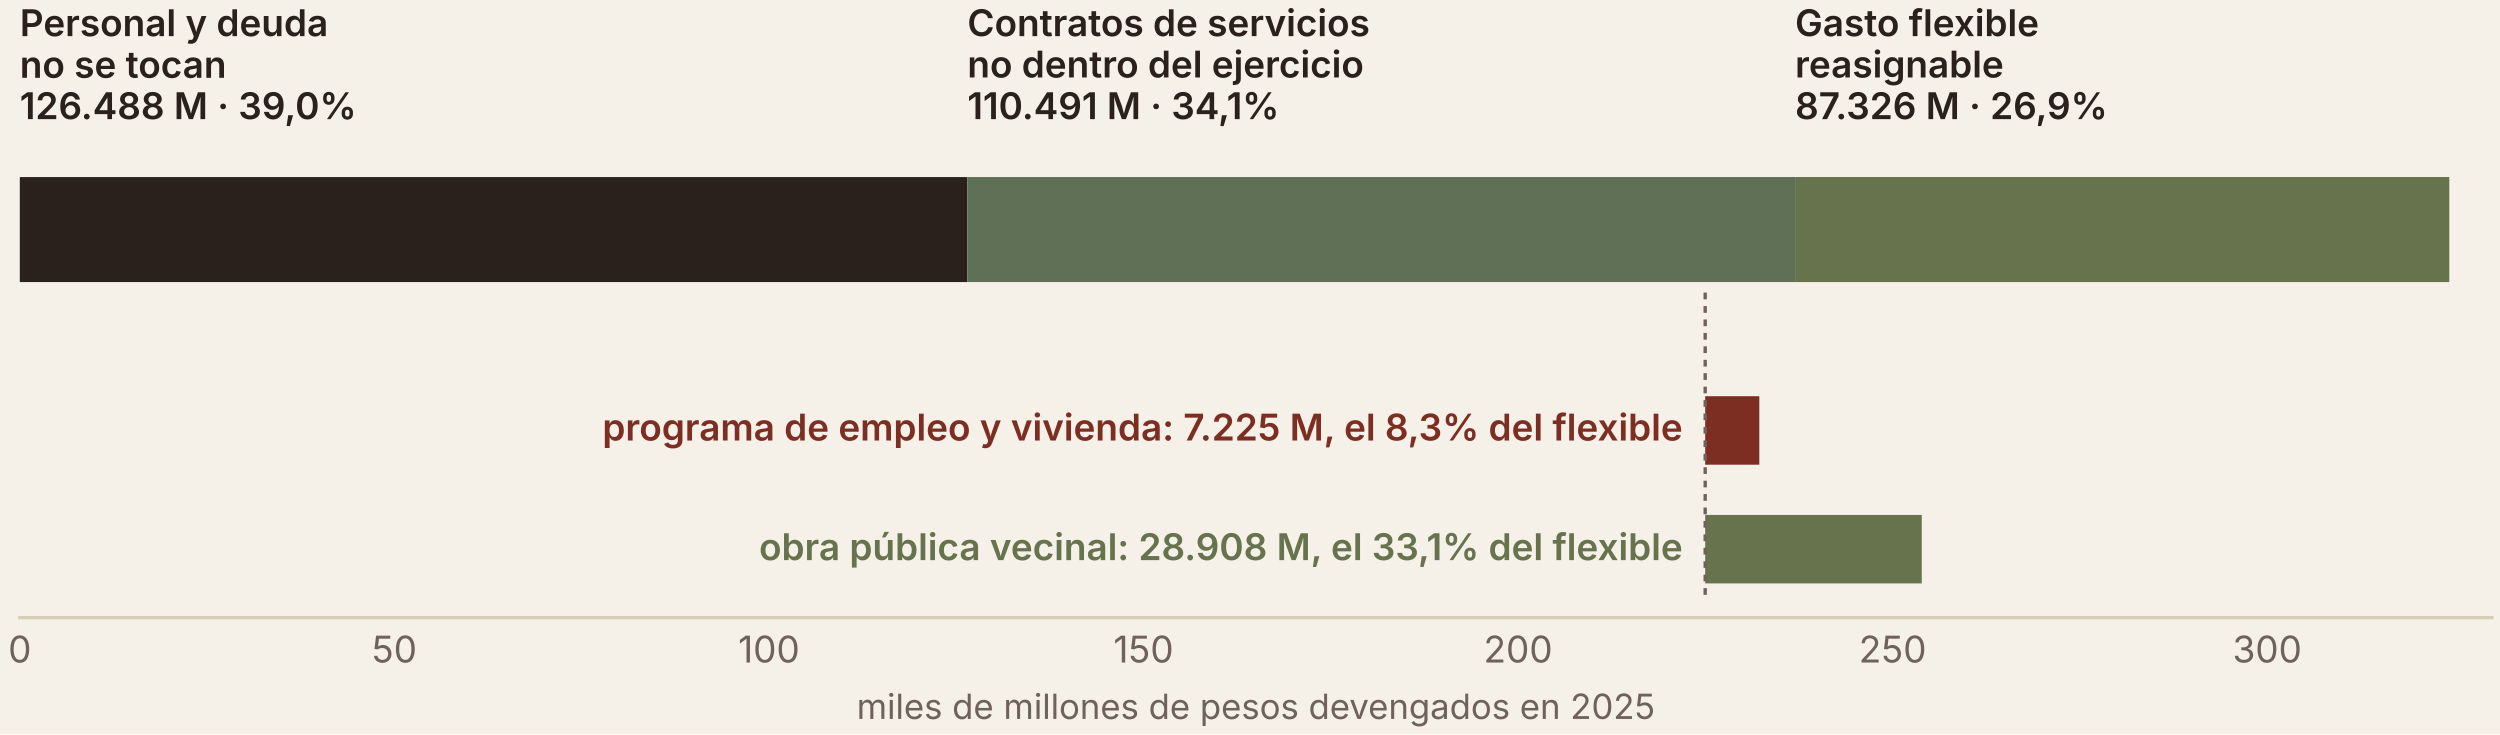
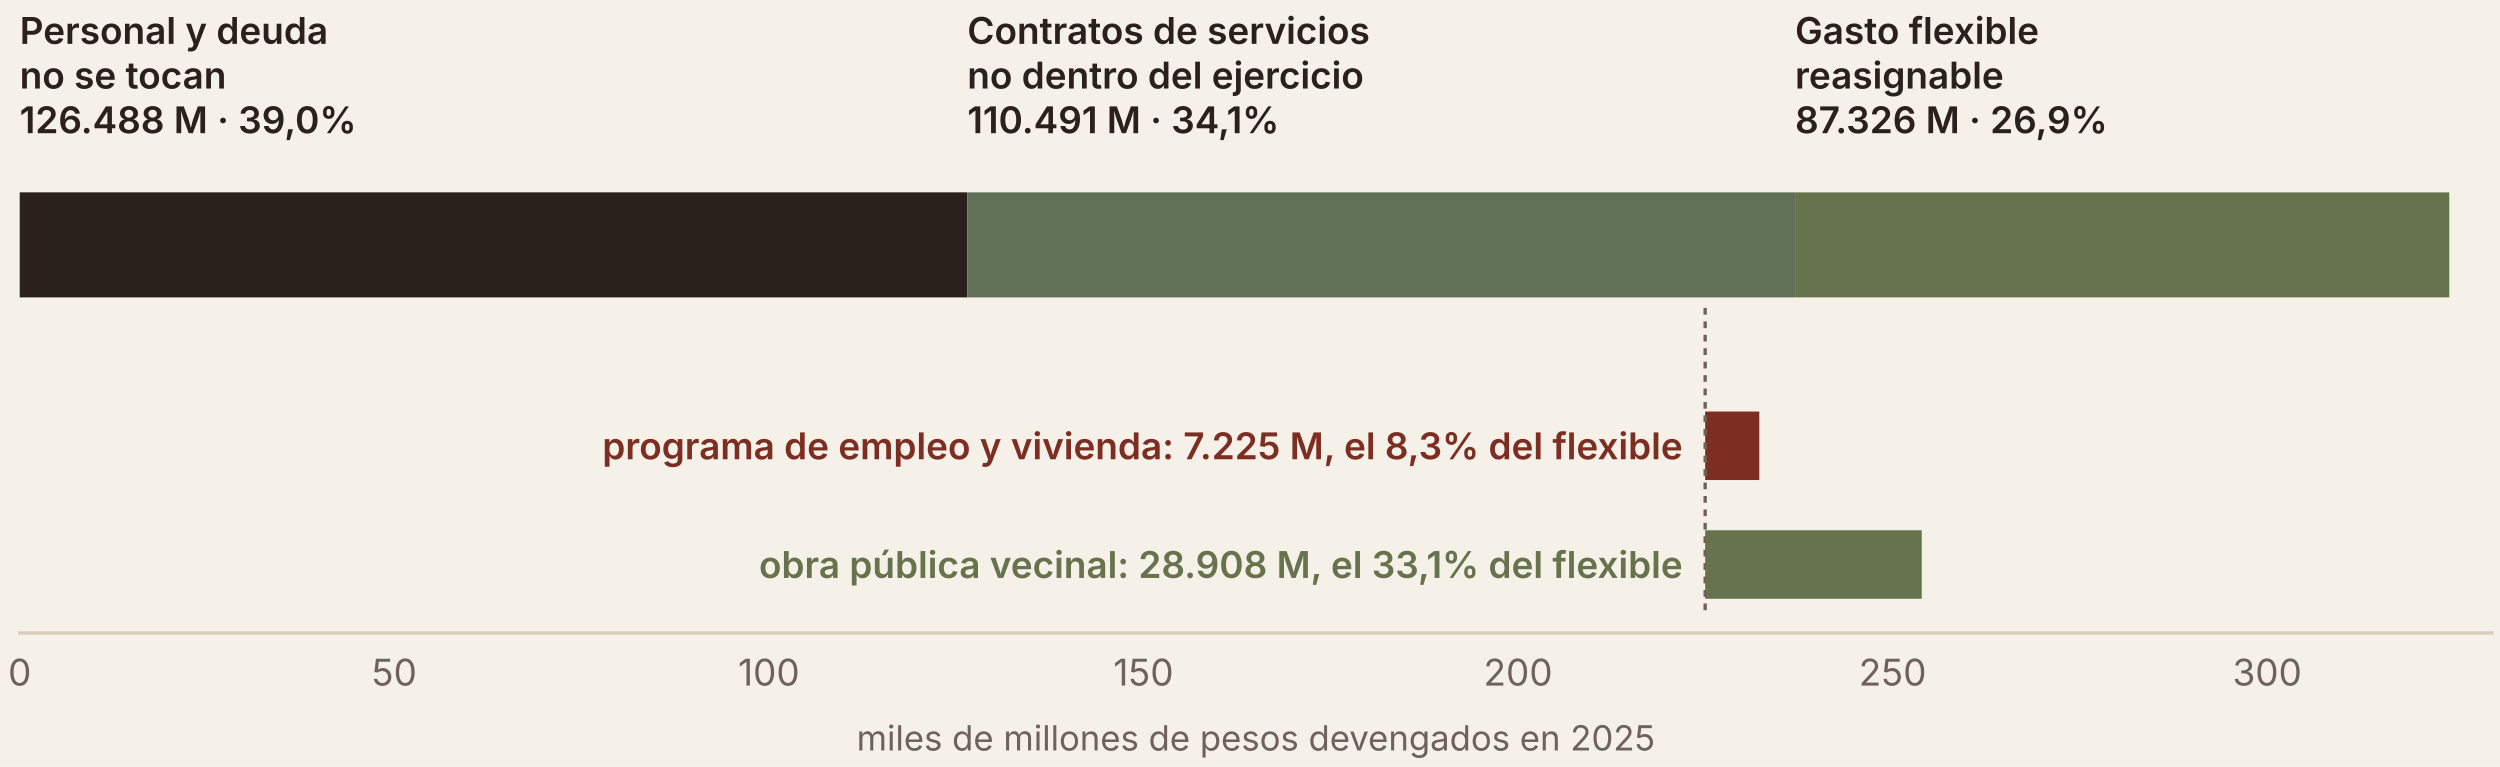
- <svg xmlns="http://www.w3.org/2000/svg" width="446.73pt" height="131.199pt" viewBox="0 0 446.73 131.199" version="1.1">
+ <svg xmlns="http://www.w3.org/2000/svg" width="446.712pt" height="137.035pt" viewBox="0 0 446.712 137.035" version="1.1">
  <defs>
    <style type="text/css">*{stroke-linejoin: round; stroke-linecap: butt}</style>
  </defs>
  <g id="figure_1">
    <g id="patch_1">
-       <path d="M 0 131.199  L 446.73 131.199  L 446.73 0  L 0 0  z " style="fill: #f5f0e8" />
+       <path d="M 0 137.035  L 446.712 137.035  L 446.712 0  L 0 0  z " style="fill: #f5f0e8" />
    </g>
    <g id="axes_1">
      <g id="patch_2">
-         <path d="M 3.54 110.371  L 445.29 110.371  L 445.29 2.263  L 3.54 2.263  z " style="fill: #f5f0e8" />
+         <path d="M 3.522 113.107  L 445.272 113.107  L 445.272 4.999  L 3.522 4.999  z " style="fill: #f5f0e8" />
      </g>
      <g id="patch_3">
-         <path d="M 3.54 50.401  L 172.861 50.401  L 172.861 31.635  L 3.54 31.635  z " clip-path="url(#pb056847c0b)" style="fill: #2a211c" />
+         <path d="M 3.522 53.138  L 172.844 53.138  L 172.844 34.372  L 3.522 34.372  z " clip-path="url(#p9b004e7d17)" style="fill: #2a211c" />
      </g>
      <g id="patch_4">
-         <path d="M 172.861 50.401  L 320.768 50.401  L 320.768 31.635  L 172.861 31.635  z " clip-path="url(#pb056847c0b)" style="fill: #5f7057" />
+         <path d="M 172.844 53.138  L 320.751 53.138  L 320.751 34.372  L 172.844 34.372  z " clip-path="url(#p9b004e7d17)" style="fill: #5f7057" />
      </g>
      <g id="patch_5">
-         <path d="M 320.768 50.401  L 437.666 50.401  L 437.666 31.635  L 320.768 31.635  z " clip-path="url(#pb056847c0b)" style="fill: #66734c" />
+         <path d="M 320.751 53.138  L 437.649 53.138  L 437.649 34.372  L 320.751 34.372  z " clip-path="url(#p9b004e7d17)" style="fill: #66734c" />
      </g>
      <g id="patch_6">
-         <path d="M 304.705 83.038  L 314.376 83.038  L 314.376 70.799  L 304.705 70.799  z " clip-path="url(#pb056847c0b)" style="fill: #7c2e23" />
+         <path d="M 304.687 85.775  L 314.359 85.775  L 314.359 73.536  L 304.687 73.536  z " clip-path="url(#p9b004e7d17)" style="fill: #7c2e23" />
      </g>
      <g id="patch_7">
-         <path d="M 304.705 104.251  L 343.402 104.251  L 343.402 92.013  L 304.705 92.013  z " clip-path="url(#pb056847c0b)" style="fill: #66734c" />
+         <path d="M 304.687 106.988  L 343.384 106.988  L 343.384 94.75  L 304.687 94.75  z " clip-path="url(#p9b004e7d17)" style="fill: #66734c" />
      </g>
      <g id="matplotlib.axis_1">
        <g id="xtick_1">
          <g id="line2d_1" />
          <g id="text_1">
-             <text style="font-size: 6.6px; font-family: 'Inter'; text-anchor: middle; fill: #6e625a" x="3.54" y="118.385" transform="rotate(-0 3.539625 118.3855)">0</text>
+             <text style="font-size: 6.6px; font-family: 'Inter'; text-anchor: middle; fill: #6e625a" x="3.522" y="122.501" transform="rotate(-0 3.522094 122.5012)">0</text>
          </g>
        </g>
        <g id="xtick_2">
          <g id="line2d_2" />
          <g id="text_2">
-             <text style="font-size: 6.6px; font-family: 'Inter'; text-anchor: middle; fill: #6e625a" x="70.471" y="118.385" transform="rotate(-0 70.47144 118.3855)">50</text>
+             <text style="font-size: 6.6px; font-family: 'Inter'; text-anchor: middle; fill: #6e625a" x="70.454" y="122.501" transform="rotate(-0 70.45391 122.5012)">50</text>
          </g>
        </g>
        <g id="xtick_3">
          <g id="line2d_3" />
          <g id="text_3">
-             <text style="font-size: 6.6px; font-family: 'Inter'; text-anchor: middle; fill: #6e625a" x="137.403" y="118.385" transform="rotate(-0 137.4033 118.3855)">100</text>
+             <text style="font-size: 6.6px; font-family: 'Inter'; text-anchor: middle; fill: #6e625a" x="137.386" y="122.501" transform="rotate(-0 137.3857 122.5012)">100</text>
          </g>
        </g>
        <g id="xtick_4">
          <g id="line2d_4" />
          <g id="text_4">
-             <text style="font-size: 6.6px; font-family: 'Inter'; text-anchor: middle; fill: #6e625a" x="204.335" y="118.385" transform="rotate(-0 204.3351 118.3855)">150</text>
+             <text style="font-size: 6.6px; font-family: 'Inter'; text-anchor: middle; fill: #6e625a" x="204.318" y="122.501" transform="rotate(-0 204.3175 122.5012)">150</text>
          </g>
        </g>
        <g id="xtick_5">
          <g id="line2d_5" />
          <g id="text_5">
-             <text style="font-size: 6.6px; font-family: 'Inter'; text-anchor: middle; fill: #6e625a" x="271.267" y="118.385" transform="rotate(-0 271.2669 118.3855)">200</text>
+             <text style="font-size: 6.6px; font-family: 'Inter'; text-anchor: middle; fill: #6e625a" x="271.249" y="122.501" transform="rotate(-0 271.2494 122.5012)">200</text>
          </g>
        </g>
        <g id="xtick_6">
          <g id="line2d_6" />
          <g id="text_6">
-             <text style="font-size: 6.6px; font-family: 'Inter'; text-anchor: middle; fill: #6e625a" x="338.199" y="118.385" transform="rotate(-0 338.1987 118.3855)">250</text>
+             <text style="font-size: 6.6px; font-family: 'Inter'; text-anchor: middle; fill: #6e625a" x="338.181" y="122.501" transform="rotate(-0 338.1812 122.5012)">250</text>
          </g>
        </g>
        <g id="xtick_7">
          <g id="line2d_7" />
          <g id="text_7">
-             <text style="font-size: 6.6px; font-family: 'Inter'; text-anchor: middle; fill: #6e625a" x="405.131" y="118.385" transform="rotate(-0 405.1305 118.3855)">300</text>
+             <text style="font-size: 6.6px; font-family: 'Inter'; text-anchor: middle; fill: #6e625a" x="405.113" y="122.501" transform="rotate(-0 405.113 122.5012)">300</text>
          </g>
        </g>
        <g id="text_8">
-           <text style="font-size: 6.2px; font-family: 'Inter'; text-anchor: middle; fill: #6e625a" x="224.415" y="128.469" transform="rotate(-0 224.4146 128.4691)">miles de millones de pesos devengados en 2025</text>
+           <text style="font-size: 6.2px; font-family: 'Inter'; text-anchor: middle; fill: #6e625a" x="224.397" y="134.099" transform="rotate(-0 224.3971 134.0995)">miles de millones de pesos devengados en 2025</text>
        </g>
      </g>
      <g id="matplotlib.axis_2" />
      <g id="line2d_8">
-         <path d="M 304.705 106.291  L 304.705 51.217  " clip-path="url(#pb056847c0b)" style="fill: none; stroke-dasharray: 1.2,1.2; stroke-dashoffset: 0; stroke: #6e625a; stroke-width: 0.6" />
+         <path d="M 304.687 109.028  L 304.687 53.954  " clip-path="url(#p9b004e7d17)" style="fill: none; stroke-dasharray: 1.2,1.2; stroke-dashoffset: 0; stroke: #6e625a; stroke-width: 0.6" />
      </g>
      <g id="patch_8">
-         <path d="M 3.54 110.371  L 445.29 110.371  " style="fill: none; stroke: #d9cdba; stroke-width: 0.6; stroke-linejoin: miter; stroke-linecap: square" />
+         <path d="M 3.522 113.107  L 445.272 113.107  " style="fill: none; stroke: #d9cdba; stroke-width: 0.6; stroke-linejoin: miter; stroke-linecap: square" />
      </g>
      <g id="text_9">
-         <text style="font-weight: 600; font-size: 6.6px; font-family: 'Inter'; fill: #2a211c" transform="translate(3.539625 6.454969)">Personal y deuda</text>
-         <text style="font-weight: 600; font-size: 6.6px; font-family: 'Inter'; fill: #2a211c" transform="translate(3.539625 13.89709)">no se tocan</text>
-         <text style="font-weight: 600; font-size: 6.6px; font-family: 'Inter'; fill: #2a211c" transform="translate(3.539625 21.28764)">126.488 M · 39,0%</text>
+         <text style="font-weight: 600; font-size: 6.6px; font-family: 'Inter'; fill: #2a211c" transform="translate(3.522094 7.83375)">Personal y deuda</text>
+         <text style="font-weight: 600; font-size: 6.6px; font-family: 'Inter'; fill: #2a211c" transform="translate(3.522094 15.81949)">no se tocan</text>
+         <text style="font-weight: 600; font-size: 6.6px; font-family: 'Inter'; fill: #2a211c" transform="translate(3.522094 23.80523)">126.488 M · 39,0%</text>
      </g>
      <g id="text_10">
-         <text style="font-weight: 600; font-size: 6.6px; font-family: 'Inter'; fill: #2a211c" transform="translate(172.8611 6.454969)">Contratos de servicios</text>
-         <text style="font-weight: 600; font-size: 6.6px; font-family: 'Inter'; fill: #2a211c" transform="translate(172.8611 13.84553)">no dentro del ejercicio</text>
-         <text style="font-weight: 600; font-size: 6.6px; font-family: 'Inter'; fill: #2a211c" transform="translate(172.8611 21.28764)">110.491 M · 34,1%</text>
+         <text style="font-weight: 600; font-size: 6.6px; font-family: 'Inter'; fill: #2a211c" transform="translate(172.8435 7.83375)">Contratos de servicios</text>
+         <text style="font-weight: 600; font-size: 6.6px; font-family: 'Inter'; fill: #2a211c" transform="translate(172.8435 15.81949)">no dentro del ejercicio</text>
+         <text style="font-weight: 600; font-size: 6.6px; font-family: 'Inter'; fill: #2a211c" transform="translate(172.8435 23.80523)">110.491 M · 34,1%</text>
      </g>
      <g id="text_11">
-         <text style="font-weight: 600; font-size: 6.6px; font-family: 'Inter'; fill: #2a211c" transform="translate(320.7683 6.454969)">Gasto flexible</text>
-         <text style="font-weight: 600; font-size: 6.6px; font-family: 'Inter'; fill: #2a211c" transform="translate(320.7683 13.84553)">reasignable</text>
-         <text style="font-weight: 600; font-size: 6.6px; font-family: 'Inter'; fill: #2a211c" transform="translate(320.7683 21.28764)">87.326 M · 26,9%</text>
+         <text style="font-weight: 600; font-size: 6.6px; font-family: 'Inter'; fill: #2a211c" transform="translate(320.7508 7.83375)">Gasto flexible</text>
+         <text style="font-weight: 600; font-size: 6.6px; font-family: 'Inter'; fill: #2a211c" transform="translate(320.7508 15.81949)">reasignable</text>
+         <text style="font-weight: 600; font-size: 6.6px; font-family: 'Inter'; fill: #2a211c" transform="translate(320.7508 23.80523)">87.326 M · 26,9%</text>
      </g>
      <g id="text_12">
-         <text style="font-weight: 600; font-size: 6.6px; font-family: 'Inter'; text-anchor: end; fill: #7c2e23" x="300.689" y="78.714" transform="rotate(-0 300.6888 78.71362)">programa de empleo y vivienda: 7.225 M, el 8,3% del flexible  </text>
+         <text style="font-weight: 600; font-size: 6.6px; font-family: 'Inter'; text-anchor: end; fill: #7c2e23" x="300.671" y="82.056" transform="rotate(-0 300.6713 82.05608)">programa de empleo y vivienda: 7.225 M, el 8,3% del flexible  </text>
      </g>
      <g id="text_13">
-         <text style="font-weight: 600; font-size: 6.6px; font-family: 'Inter'; text-anchor: end; fill: #66734c" x="300.689" y="100.085" transform="rotate(-0 300.6888 100.085)">obra pública vecinal: 28.908 M, el 33,1% del flexible  </text>
+         <text style="font-weight: 600; font-size: 6.6px; font-family: 'Inter'; text-anchor: end; fill: #66734c" x="300.671" y="103.27" transform="rotate(-0 300.6713 103.2697)">obra pública vecinal: 28.908 M, el 33,1% del flexible  </text>
      </g>
    </g>
  </g>
  <defs>
-     <clipPath id="pb056847c0b">
-       <rect x="3.54" y="2.263" width="441.75" height="108.108" />
+     <clipPath id="p9b004e7d17">
+       <rect x="3.522" y="4.999" width="441.75" height="108.108" />
    </clipPath>
  </defs>
</svg>
